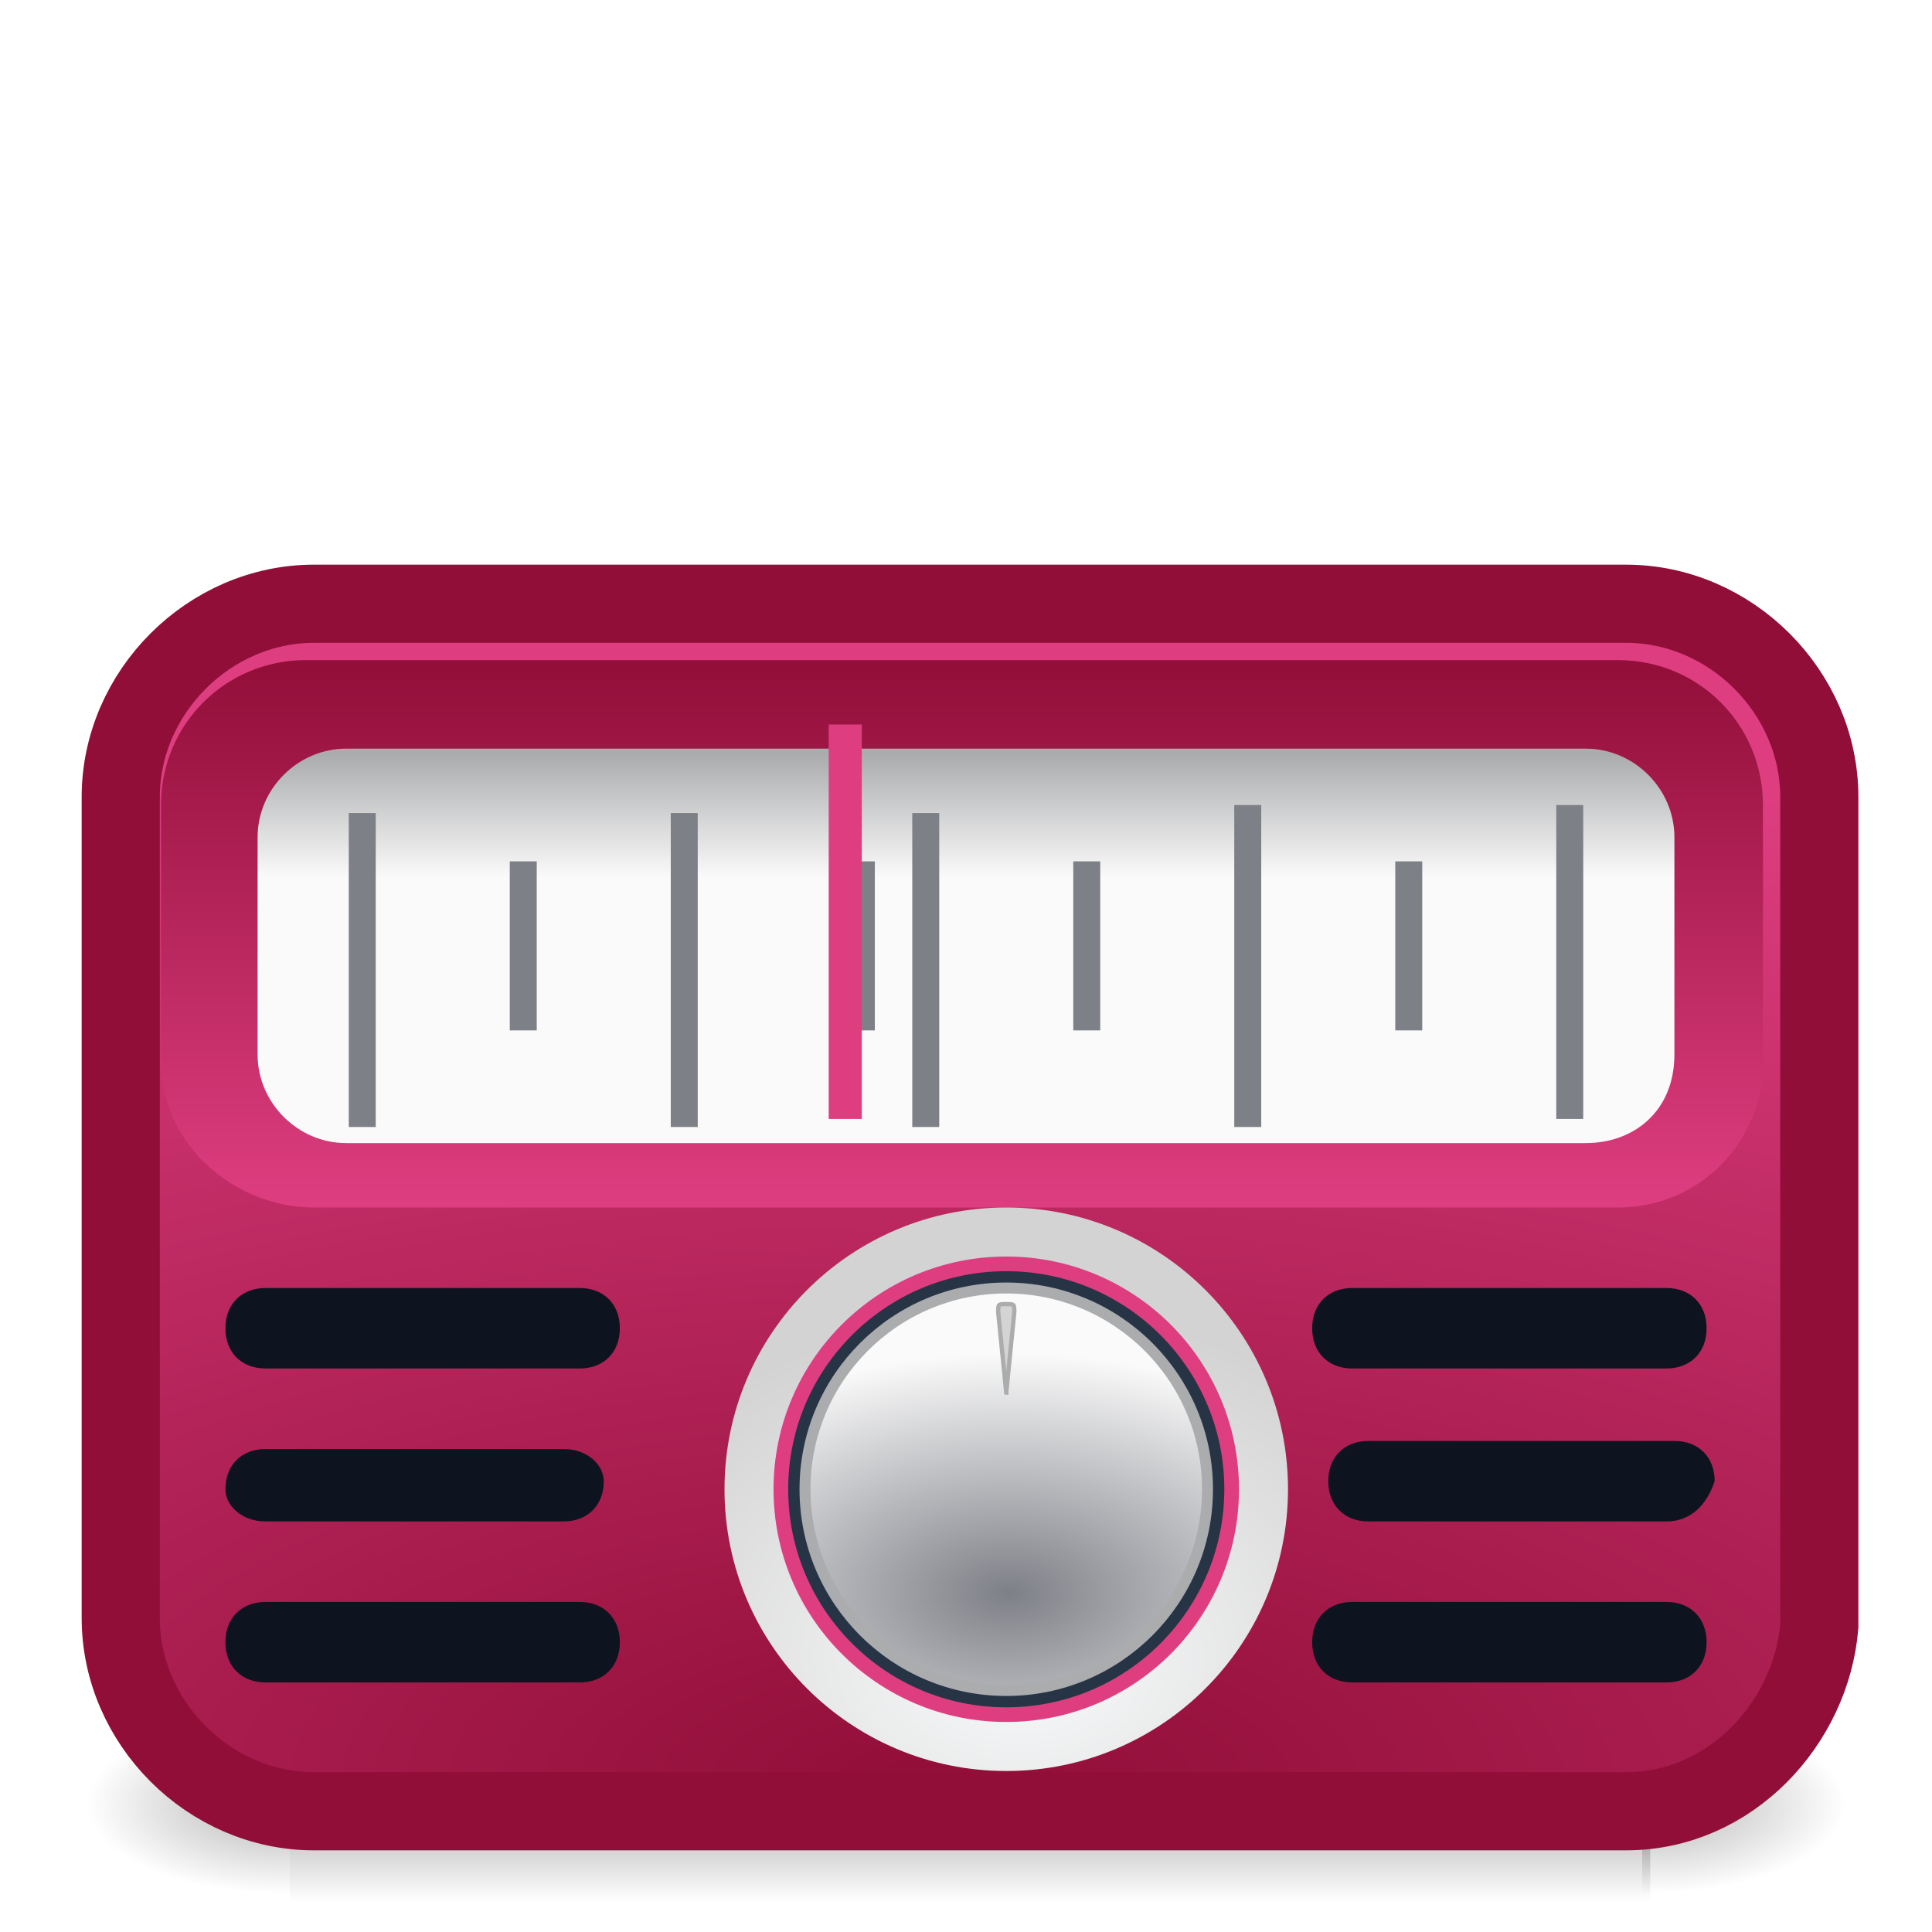
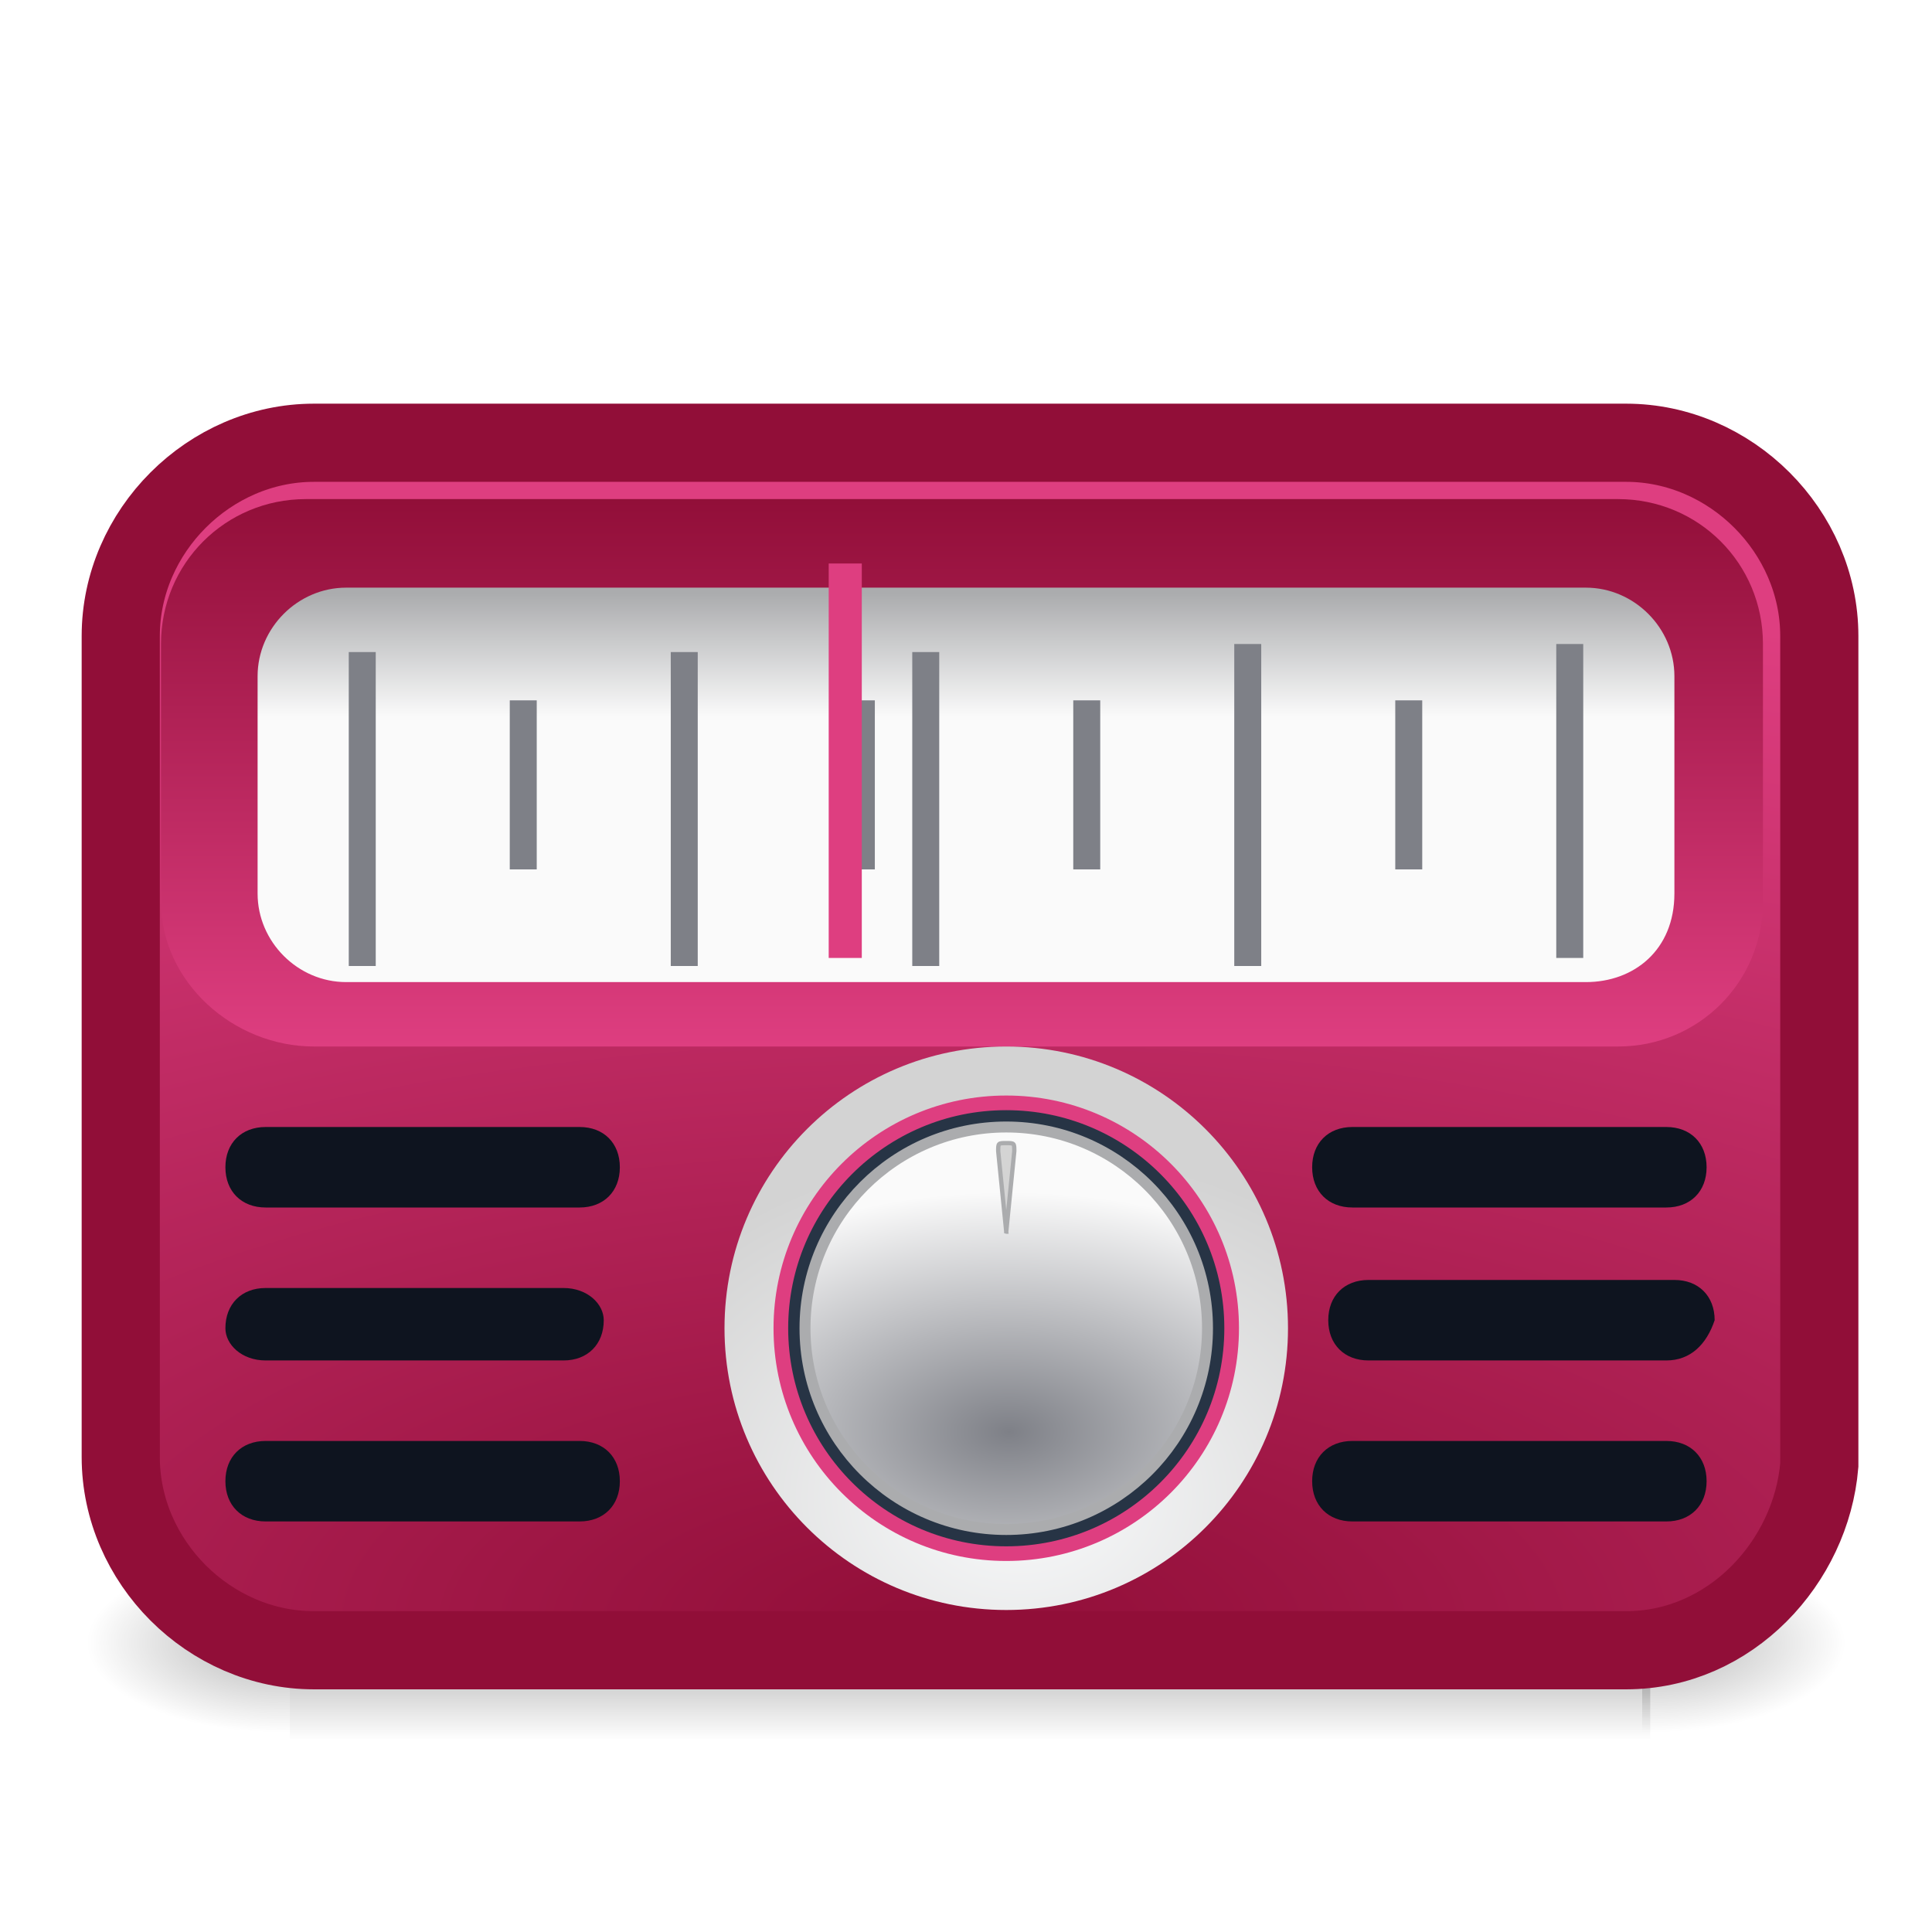
<svg xmlns="http://www.w3.org/2000/svg" version="1.1" x="0px" y="0px" viewBox="0 0 24 24" style="enable-background:new 0 0 24 24;" xml:space="preserve" id="svg3009">
  <defs id="defs3013" />
  <style type="text/css" id="style2891">
	.st0{display:none;}
	.st1{display:inline;opacity:0.2;fill:none;stroke:#000000;stroke-width:4.687500e-02;enable-background:new    ;}
	.st2{opacity:0.3;fill:url(#SVGID_1_);enable-background:new    ;}
	.st3{opacity:0.3;fill:url(#SVGID_2_);enable-background:new    ;}
	.st4{opacity:0.3;fill:url(#SVGID_3_);enable-background:new    ;}
	.st5{fill:url(#SVGID_4_);stroke:#910E38;stroke-width:0.971;}
	.st6{fill:url(#SVGID_5_);}
	.st7{fill:url(#SVGID_6_);}
	.st8{fill:none;stroke:#7E8087;stroke-width:0.335;stroke-miterlimit:10;}
	.st9{fill:none;stroke:#DE3E80;stroke-width:0.411;stroke-miterlimit:10;}
	.st10{fill:url(#SVGID_7_);}
	.st11{fill:#273445;stroke:#DE3E80;stroke-width:0.182;stroke-linecap:round;stroke-linejoin:round;}
	.st12{fill:url(#SVGID_8_);stroke:#ABACAE;stroke-width:0.136;stroke-linecap:round;stroke-linejoin:round;}
	.st13{fill:#D4D4D4;stroke:#ABACAE;stroke-width:5.329575e-02;}
	.st14{fill:#0E141F;}
</style>
  <g id="Layer_1" class="st0">
    <path class="st1" d="M24,17.6H0 M24,18.4H0 M24,19.1H0 M24,17.3H0 M24,18H0 M24,18.8H0 M24,15.4H0 M24,16.1H0 M24,16.9H0 M24,15H0    M24,15.8H0 M24,16.5H0 M24,13.1H0 M24,13.9H0 M24,14.6H0 M24,12.8H0 M24,13.5H0 M24,14.3H0 M24,10.9H0 M24,11.6H0 M24,12.4H0    M24,10.5H0 M24,11.3H0 M24,12H0 M24,8.6H0 M24,9.4H0 M24,10.1H0 M24,8.3H0 M24,9H0 M24,9.8H0 M24,7.1H0 M24,7.9H0 M24,6.8H0    M24,7.5H0 M24,4.9H0 M24,5.6H0 M24,6.4H0 M24,4.5H0 M24,5.3H0 M24,6H0 M24,2.6H0 M24,3.4H0 M24,4.1H0 M24,2.3H0 M24,3H0 M24,3.8H0    M24,0.4H0 M24,1.1H0 M24,1.9H0 M24,0.8H0 M24,1.5H0 M24,21.8H0 M24,22.5H0 M24,23.3H0 M24,21.4H0 M24,22.1H0 M24,22.9H0 M24,19.5   H0 M24,20.3H0 M24,21H0 M24,19.9H0 M24,20.6H0 M24,23.6H0 M6.4,24V0 M5.6,24V0 M4.9,24V0 M6.8,24V0 M6,24V0 M5.3,24V0 M8.6,24V0    M7.9,24V0 M7.1,24V0 M9,24V0 M8.3,24V0 M7.5,24V0 M10.9,24V0 M10.1,24V0 M9.4,24V0 M11.3,24V0 M10.5,24V0 M9.8,24V0 M13.1,24V0    M12.4,24V0 M11.6,24V0 M13.5,24V0 M12.8,24V0 M12,24V0 M15.4,24V0 M14.6,24V0 M13.9,24V0 M15.8,24V0 M15,24V0 M14.3,24V0 M16.9,24   V0 M16.1,24V0 M17.3,24V0 M16.5,24V0 M19.1,24V0 M18.4,24V0 M17.6,24V0 M19.5,24V0 M18.8,24V0 M18,24V0 M21.4,24V0 M20.6,24V0    M19.9,24V0 M21.8,24V0 M21,24V0 M20.3,24V0 M23.6,24V0 M22.9,24V0 M22.1,24V0 M23.3,24V0 M22.5,24V0 M2.3,24V0 M1.5,24V0 M0.8,24   V0 M2.6,24V0 M1.9,24V0 M1.1,24V0 M4.5,24V0 M3.8,24V0 M3,24V0 M4.1,24V0 M3.4,24V0 M0.4,24V0" id="path2893" />
  </g>
-   <g id="Layer_2">
+   <g id="Layer_2" transform="translate(0,-2)">
    <g id="g2919">
-       <linearGradient id="SVGID_1_" gradientUnits="userSpaceOnUse" x1="4814.817" y1="-15901.63" x2="4814.817" y2="-15983.597" gradientTransform="matrix(0.1018 0 0 -2.745000e-02 -478.1484 -415.1248)">
+       <linearGradient id="SVGID_1_" gradientUnits="userSpaceOnUse" x1="4814.817" y1="-15901.63" x2="4814.817" y2="-15983.597" gradientTransform="matrix(0.1018,0,0,-0.02745,-478.1484,-415.1248)">
        <stop offset="0" style="stop-color:#000000;stop-opacity:0" id="stop2896" />
        <stop offset="0.5" style="stop-color:#000000" id="stop2898" />
        <stop offset="1" style="stop-color:#000000;stop-opacity:0" id="stop2900" />
      </linearGradient>
-       <path class="st2" d="M3.6,21.4h16.9v2.2H3.6V21.4z" id="path2903" />
-       <radialGradient id="SVGID_2_" cx="8285.415" cy="-15939.322" r="40.534" gradientTransform="matrix(5.980000e-02 0 0 -2.745000e-02 -474.9664 -415.1248)" gradientUnits="userSpaceOnUse">
+       <path class="st2" d="m 3.6,21.4 h 16.9 v 2.2 H 3.6 Z" id="path2903" style="opacity:0.3;fill:url(#SVGID_1_);enable-background:new" />
+       <radialGradient id="SVGID_2_" cx="8285.415" cy="-15939.322" r="40.534" gradientTransform="matrix(0.0598,0,0,-0.02745,-474.9664,-415.1248)" gradientUnits="userSpaceOnUse">
        <stop offset="0" style="stop-color:#000000" id="stop2905" />
        <stop offset="1" style="stop-color:#000000;stop-opacity:0" id="stop2907" />
      </radialGradient>
-       <path class="st3" d="M20.4,21.3v2.3c1.1,0,2.6-0.5,2.6-1.2S21.8,21.3,20.4,21.3z" id="path2910" />
-       <radialGradient id="SVGID_3_" cx="-8671.096" cy="-15939.322" r="40.534" gradientTransform="matrix(-5.980000e-02 0 0 -2.745000e-02 -515.0326 -415.1248)" gradientUnits="userSpaceOnUse">
+       <path class="st3" d="m 20.4,21.3 v 2.3 c 1.1,0 2.6,-0.5 2.6,-1.2 0,-0.7 -1.2,-1.1 -2.6,-1.1 z" id="path2910" style="opacity:0.3;fill:url(#SVGID_2_);enable-background:new" />
+       <radialGradient id="SVGID_3_" cx="-8671.096" cy="-15939.322" r="40.534" gradientTransform="matrix(-0.0598,0,0,-0.02745,-515.0326,-415.1248)" gradientUnits="userSpaceOnUse">
        <stop offset="0" style="stop-color:#000000" id="stop2912" />
        <stop offset="1" style="stop-color:#000000;stop-opacity:0" id="stop2914" />
      </radialGradient>
-       <path class="st4" d="M3.6,21.3v2.3c-1.1,0-2.6-0.5-2.6-1.2S2.2,21.3,3.6,21.3z" id="path2917" />
+       <path class="st4" d="m 3.6,21.3 v 2.3 C 2.5,23.6 1,23.1 1,22.4 1,21.7 2.2,21.3 3.6,21.3 Z" id="path2917" style="opacity:0.3;fill:url(#SVGID_3_);enable-background:new" />
    </g>
-     <radialGradient id="SVGID_4_" cx="11.376" cy="22.558" r="32.874" gradientTransform="matrix(0.9552 6.409753e-03 -2.496714e-03 0.4005 1.0284 13.1172)" gradientUnits="userSpaceOnUse">
+     <radialGradient id="SVGID_4_" cx="11.376" cy="22.558" r="32.874" gradientTransform="matrix(0.9552,0.00640975,-0.00249671,0.4005,1.0284,13.1172)" gradientUnits="userSpaceOnUse">
      <stop offset="2.933213e-03" style="stop-color:#910E38" id="stop2921" />
      <stop offset="1" style="stop-color:#DE3E80" id="stop2923" />
    </radialGradient>
-     <path class="st5" d="M20.2,22.5H3.9c-1.3,0-2.4-1.1-2.4-2.4V9.9c0-1.3,1.1-2.4,2.4-2.4h16.3c1.3,0,2.4,1.1,2.4,2.4v10.3   C22.5,21.4,21.5,22.5,20.2,22.5z" id="path2926" />
-     <linearGradient id="SVGID_5_" gradientUnits="userSpaceOnUse" x1="12.734" y1="15" x2="12.734" y2="8.132" gradientTransform="matrix(1.0987 0 0 1 -1.9911 0)">
+     <path class="st5" d="M 20.2,22.5 H 3.9 C 2.6,22.5 1.5,21.4 1.5,20.1 V 9.9 C 1.5,8.6 2.6,7.5 3.9,7.5 h 16.3 c 1.3,0 2.4,1.1 2.4,2.4 v 10.3 c -0.1,1.2 -1.1,2.3 -2.4,2.3 z" id="path2926" style="fill:url(#SVGID_4_);stroke:#910e38;stroke-width:0.971" />
+     <linearGradient id="SVGID_5_" gradientUnits="userSpaceOnUse" x1="12.734" y1="15" x2="12.734" y2="8.132" gradientTransform="matrix(1.0987,0,0,1,-1.9911,0)">
      <stop offset="0" style="stop-color:#DE3E80" id="stop2928" />
      <stop offset="1" style="stop-color:#910E38" id="stop2930" />
    </linearGradient>
-     <path class="st6" d="M2,13.2V10c0-1,0.8-1.8,1.8-1.8h16.3c1,0,1.8,0.8,1.8,1.8v3.2c0,1-0.8,1.8-1.8,1.8H3.9C2.9,15,2,14.2,2,13.2z" id="path2933" />
+     <path class="st6" d="M 2,13.2 V 10 C 2,9 2.8,8.2 3.8,8.2 h 16.3 c 1,0 1.8,0.8 1.8,1.8 v 3.2 c 0,1 -0.8,1.8 -1.8,1.8 H 3.9 C 2.9,15 2,14.2 2,13.2 Z" id="path2933" style="fill:url(#SVGID_5_)" />
    <linearGradient id="SVGID_6_" gradientUnits="userSpaceOnUse" x1="12" y1="14.25" x2="12" y2="9.375">
      <stop offset="0.687" style="stop-color:#FAFAFA" id="stop2935" />
      <stop offset="1" style="stop-color:#ABACAE" id="stop2937" />
    </linearGradient>
-     <path class="st7" d="M19.7,14.2H4.3c-0.6,0-1.1-0.5-1.1-1.1v-2.7c0-0.6,0.5-1.1,1.1-1.1h15.4c0.6,0,1.1,0.5,1.1,1.1v2.7   C20.8,13.8,20.3,14.2,19.7,14.2z" id="path2940" />
+     <path class="st7" d="M 19.7,14.2 H 4.3 C 3.7,14.2 3.2,13.7 3.2,13.1 V 10.4 C 3.2,9.8 3.7,9.3 4.3,9.3 h 15.4 c 0.6,0 1.1,0.5 1.1,1.1 v 2.7 c 0,0.7 -0.5,1.1 -1.1,1.1 z" id="path2940" style="fill:url(#SVGID_6_)" />
    <g id="g2962">
-       <line class="st8" x1="4.5" y1="10.1" x2="4.5" y2="14" id="line2942" />
-       <line class="st8" x1="6.5" y1="10.7" x2="6.5" y2="12.8" id="line2944" />
-       <line class="st8" x1="8.5" y1="10.1" x2="8.5" y2="14" id="line2946" />
-       <line class="st8" x1="10.7" y1="10.7" x2="10.7" y2="12.8" id="line2948" />
-       <line class="st8" x1="11.5" y1="10.1" x2="11.5" y2="14" id="line2950" />
-       <line class="st8" x1="13.5" y1="10.7" x2="13.5" y2="12.8" id="line2952" />
-       <line class="st8" x1="15.5" y1="10" x2="15.5" y2="14" id="line2954" />
-       <line class="st8" x1="19.5" y1="10" x2="19.5" y2="13.9" id="line2956" />
-       <line class="st8" x1="17.5" y1="10.7" x2="17.5" y2="12.8" id="line2958" />
-       <line class="st9" x1="10.5" y1="9" x2="10.5" y2="13.9" id="line2960" />
+       <line class="st8" x1="4.5" y1="10.1" x2="4.5" y2="14" id="line2942" style="fill:none;stroke:#7e8087;stroke-width:0.335;stroke-miterlimit:10" />
+       <line class="st8" x1="6.5" y1="10.7" x2="6.5" y2="12.8" id="line2944" style="fill:none;stroke:#7e8087;stroke-width:0.335;stroke-miterlimit:10" />
+       <line class="st8" x1="8.5" y1="10.1" x2="8.5" y2="14" id="line2946" style="fill:none;stroke:#7e8087;stroke-width:0.335;stroke-miterlimit:10" />
+       <line class="st8" x1="10.7" y1="10.7" x2="10.7" y2="12.8" id="line2948" style="fill:none;stroke:#7e8087;stroke-width:0.335;stroke-miterlimit:10" />
+       <line class="st8" x1="11.5" y1="10.1" x2="11.5" y2="14" id="line2950" style="fill:none;stroke:#7e8087;stroke-width:0.335;stroke-miterlimit:10" />
+       <line class="st8" x1="13.5" y1="10.7" x2="13.5" y2="12.8" id="line2952" style="fill:none;stroke:#7e8087;stroke-width:0.335;stroke-miterlimit:10" />
+       <line class="st8" x1="15.5" y1="10" x2="15.5" y2="14" id="line2954" style="fill:none;stroke:#7e8087;stroke-width:0.335;stroke-miterlimit:10" />
+       <line class="st8" x1="19.5" y1="10" x2="19.5" y2="13.9" id="line2956" style="fill:none;stroke:#7e8087;stroke-width:0.335;stroke-miterlimit:10" />
+       <line class="st8" x1="17.5" y1="10.7" x2="17.5" y2="12.8" id="line2958" style="fill:none;stroke:#7e8087;stroke-width:0.335;stroke-miterlimit:10" />
+       <line class="st9" x1="10.5" y1="9" x2="10.5" y2="13.9" id="line2960" style="fill:none;stroke:#de3e80;stroke-width:0.411;stroke-miterlimit:10" />
    </g>
    <g id="g2982">
-       <radialGradient id="SVGID_7_" cx="12.341" cy="21.192" r="5.71" gradientTransform="matrix(1.0041 0 0 0.757 0.2847 4.5565)" gradientUnits="userSpaceOnUse">
+       <radialGradient id="SVGID_7_" cx="12.341" cy="21.192" r="5.71" gradientTransform="matrix(1.0041,0,0,0.757,0.2847,4.5565)" gradientUnits="userSpaceOnUse">
        <stop offset="0" style="stop-color:#F9FAFB" id="stop2964" />
        <stop offset="1" style="stop-color:#D3D3D3" id="stop2966" />
      </radialGradient>
-       <circle class="st10" cx="12.5" cy="18.5" r="3.5" id="circle2969" />
-       <circle class="st11" cx="12.5" cy="18.5" r="2.8" id="circle2971" />
-       <radialGradient id="SVGID_8_" cx="12.199" cy="18.732" r="5.215" gradientTransform="matrix(0.9834 0 0 0.5716 0.5369 9.081)" gradientUnits="userSpaceOnUse">
+       <circle class="st10" cx="12.5" cy="18.5" r="3.5" id="circle2969" style="fill:url(#SVGID_7_)" />
+       <circle class="st11" cx="12.5" cy="18.5" r="2.8" id="circle2971" style="fill:#273445;stroke:#de3e80;stroke-width:0.182;stroke-linecap:round;stroke-linejoin:round" />
+       <radialGradient id="SVGID_8_" cx="12.199" cy="18.732" r="5.215" gradientTransform="matrix(0.9834,0,0,0.5716,0.5369,9.081)" gradientUnits="userSpaceOnUse">
        <stop offset="0" style="stop-color:#7E8087" id="stop2973" />
        <stop offset="1" style="stop-color:#FAFAFA" id="stop2975" />
      </radialGradient>
-       <circle class="st12" cx="12.5" cy="18.5" r="2.5" id="circle2978" />
-       <path class="st13" d="M12.5,17.3C12.4,17.3,12.4,17.3,12.5,17.3l-0.1-1c0-0.1,0-0.1,0.1-0.1c0.1,0,0.1,0,0.1,0.1L12.5,17.3    C12.6,17.3,12.6,17.3,12.5,17.3z" id="path2980" />
+       <circle class="st12" cx="12.5" cy="18.5" r="2.5" id="circle2978" style="fill:url(#SVGID_8_);stroke:#abacae;stroke-width:0.136;stroke-linecap:round;stroke-linejoin:round" />
+       <path class="st13" d="m 12.5,17.3 c -0.1,0 -0.1,0 0,0 l -0.1,-1 c 0,-0.1 0,-0.1 0.1,-0.1 0.1,0 0.1,0 0.1,0.1 l -0.1,1 c 0.1,0 0.1,0 0,0 z" id="path2980" />
    </g>
    <g id="g2986">
-       <path class="st14" d="M20.7,17h-3.9c-0.3,0-0.5-0.2-0.5-0.5l0,0c0-0.3,0.2-0.5,0.5-0.5h3.9c0.3,0,0.5,0.2,0.5,0.5l0,0    C21.2,16.8,21,17,20.7,17z" id="path2984" />
+       <path class="st14" d="m 20.7,17 h -3.9 c -0.3,0 -0.5,-0.2 -0.5,-0.5 v 0 c 0,-0.3 0.2,-0.5 0.5,-0.5 h 3.9 c 0.3,0 0.5,0.2 0.5,0.5 v 0 c 0,0.3 -0.2,0.5 -0.5,0.5 z" id="path2984" style="fill:#0e141f" />
    </g>
    <g id="g2990">
-       <path class="st14" d="M20.7,18.9H17c-0.3,0-0.5-0.2-0.5-0.5l0,0c0-0.3,0.2-0.5,0.5-0.5h3.8c0.3,0,0.5,0.2,0.5,0.5l0,0    C21.2,18.7,21,18.9,20.7,18.9z" id="path2988" />
+       <path class="st14" d="M 20.7,18.9 H 17 c -0.3,0 -0.5,-0.2 -0.5,-0.5 v 0 c 0,-0.3 0.2,-0.5 0.5,-0.5 h 3.8 c 0.3,0 0.5,0.2 0.5,0.5 v 0 c -0.1,0.3 -0.3,0.5 -0.6,0.5 z" id="path2988" style="fill:#0e141f" />
    </g>
    <g id="g2994">
-       <path class="st14" d="M20.7,20.9h-3.9c-0.3,0-0.5-0.2-0.5-0.5l0,0c0-0.3,0.2-0.5,0.5-0.5h3.9c0.3,0,0.5,0.2,0.5,0.5l0,0    C21.2,20.7,21,20.9,20.7,20.9z" id="path2992" />
+       <path class="st14" d="m 20.7,20.9 h -3.9 c -0.3,0 -0.5,-0.2 -0.5,-0.5 v 0 c 0,-0.3 0.2,-0.5 0.5,-0.5 h 3.9 c 0.3,0 0.5,0.2 0.5,0.5 v 0 c 0,0.3 -0.2,0.5 -0.5,0.5 z" id="path2992" style="fill:#0e141f" />
    </g>
    <g id="g2998">
-       <path class="st14" d="M3.3,17h3.9c0.3,0,0.5-0.2,0.5-0.5l0,0c0-0.3-0.2-0.5-0.5-0.5H3.3c-0.3,0-0.5,0.2-0.5,0.5l0,0    C2.8,16.8,3,17,3.3,17z" id="path2996" />
+       <path class="st14" d="m 3.3,17 h 3.9 c 0.3,0 0.5,-0.2 0.5,-0.5 v 0 C 7.7,16.2 7.5,16 7.2,16 H 3.3 C 3,16 2.8,16.2 2.8,16.5 v 0 C 2.8,16.8 3,17 3.3,17 Z" id="path2996" style="fill:#0e141f" />
    </g>
    <g id="g3002">
-       <path class="st14" d="M3.3,18.9H7c0.3,0,0.5-0.2,0.5-0.5l0,0C7.5,18.2,7.3,18,7,18H3.3c-0.3,0-0.5,0.2-0.5,0.5l0,0    C2.8,18.7,3,18.9,3.3,18.9z" id="path3000" />
+       <path class="st14" d="M 3.3,18.9 H 7 c 0.3,0 0.5,-0.2 0.5,-0.5 v 0 C 7.5,18.2 7.3,18 7,18 H 3.3 C 3,18 2.8,18.2 2.8,18.5 v 0 c 0,0.2 0.2,0.4 0.5,0.4 z" id="path3000" style="fill:#0e141f" />
    </g>
    <g id="g3006">
-       <path class="st14" d="M3.3,20.9h3.9c0.3,0,0.5-0.2,0.5-0.5l0,0c0-0.3-0.2-0.5-0.5-0.5H3.3c-0.3,0-0.5,0.2-0.5,0.5l0,0    C2.8,20.7,3,20.9,3.3,20.9z" id="path3004" />
+       <path class="st14" d="m 3.3,20.9 h 3.9 c 0.3,0 0.5,-0.2 0.5,-0.5 v 0 C 7.7,20.1 7.5,19.9 7.2,19.9 H 3.3 c -0.3,0 -0.5,0.2 -0.5,0.5 v 0 c 0,0.3 0.2,0.5 0.5,0.5 z" id="path3004" style="fill:#0e141f" />
    </g>
  </g>
</svg>
